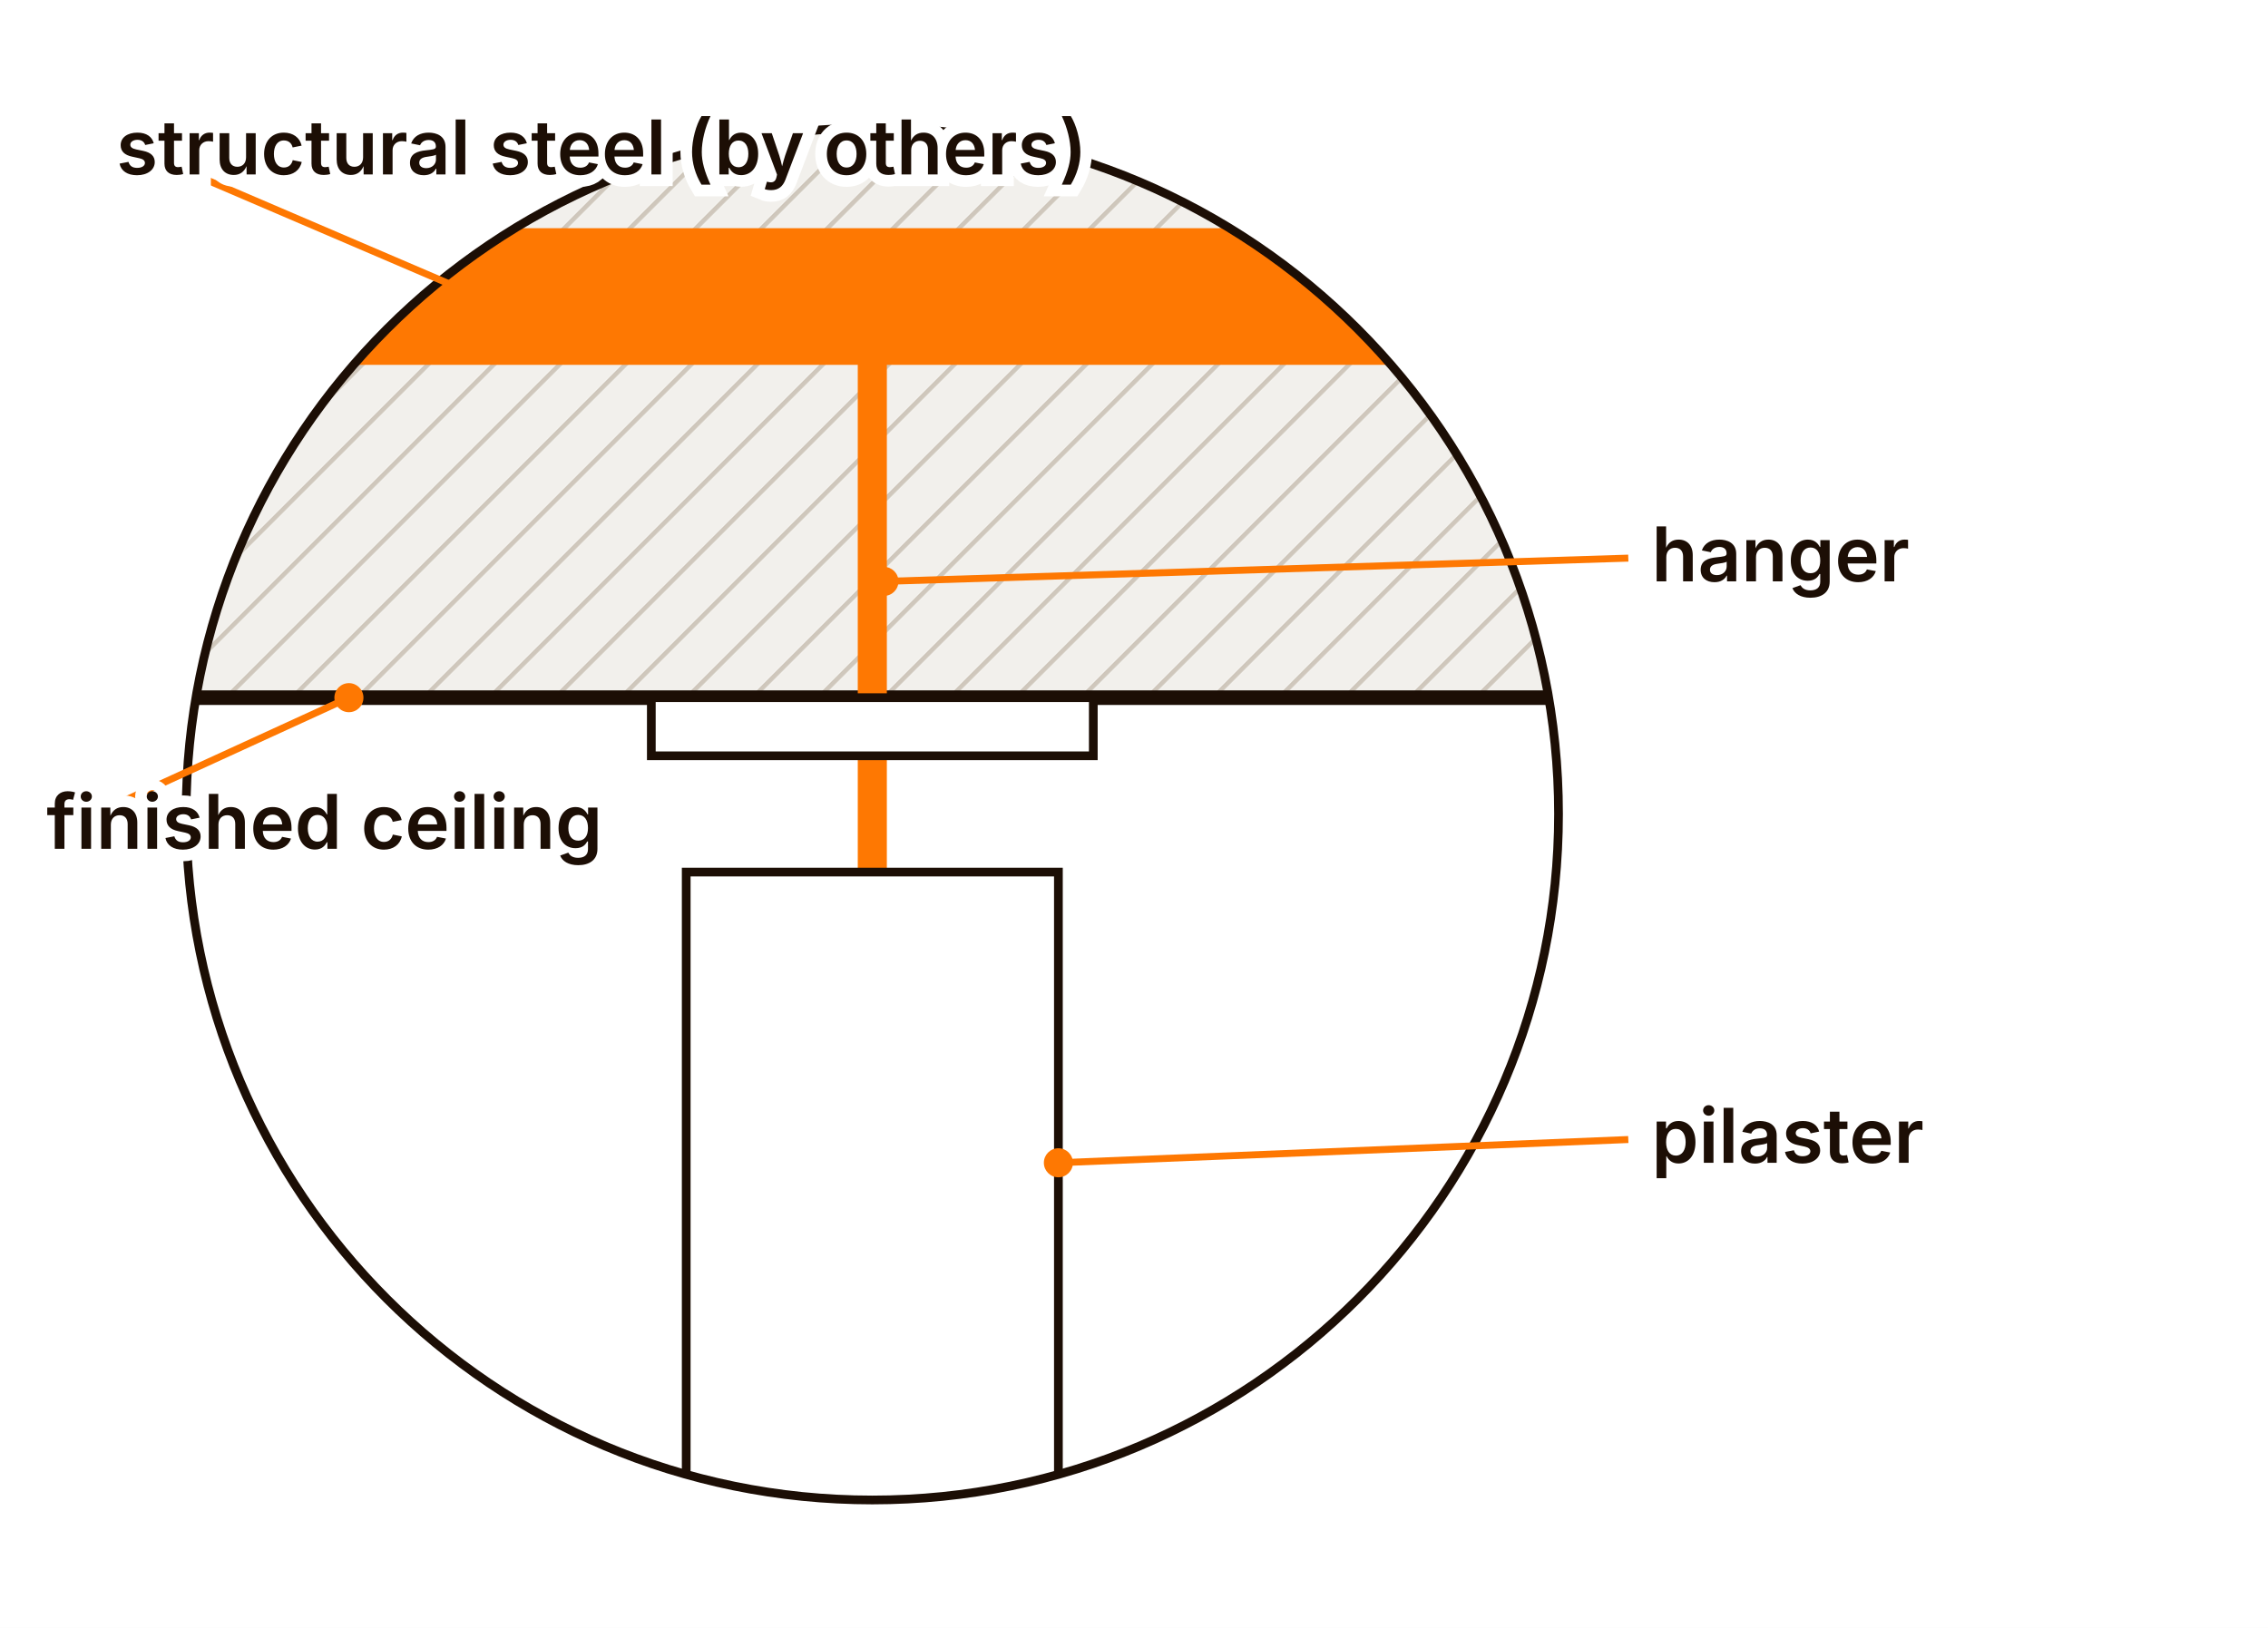
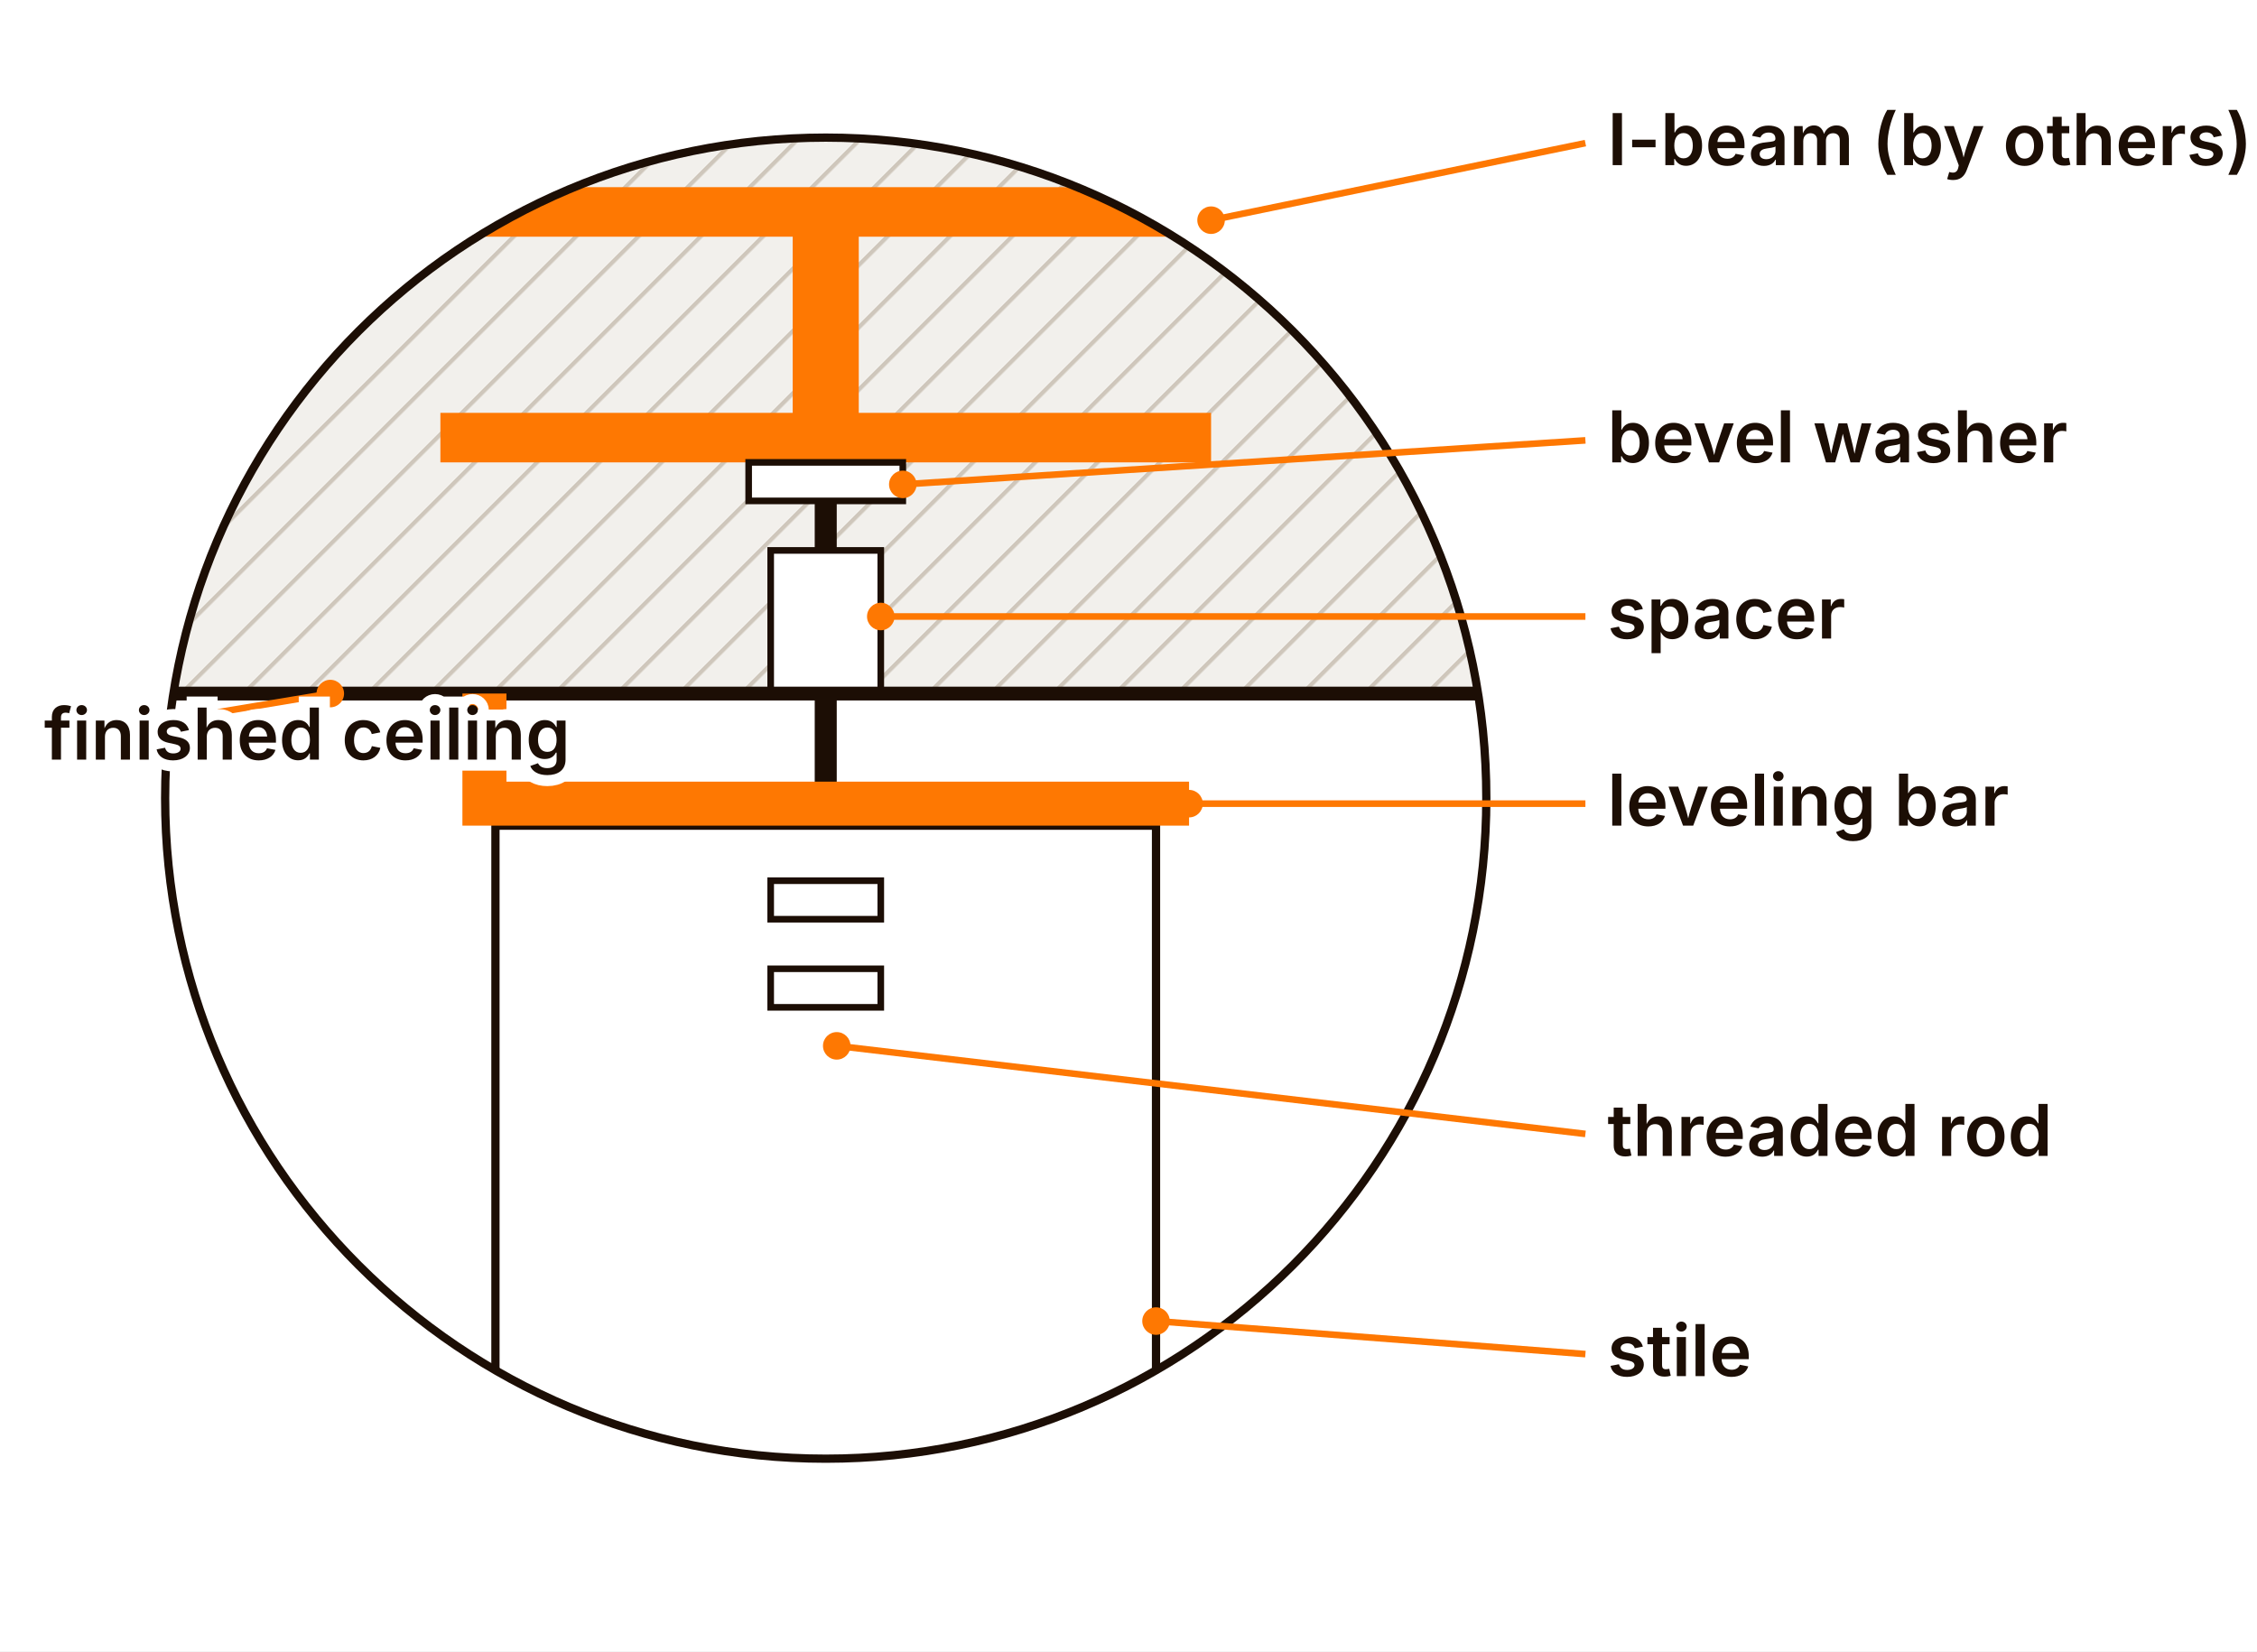
- <svg xmlns="http://www.w3.org/2000/svg" viewBox="0 0 390 280" width="390" height="280" role="img" aria-labelledby="t-mounting-ceiling-hung-detail-hanger d-mounting-ceiling-hung-detail-hanger" font-family="Inter, ui-sans-serif, system-ui, sans-serif">
+ <svg xmlns="http://www.w3.org/2000/svg" viewBox="0 0 410 300" width="410" height="300" role="img" aria-labelledby="t-mounting-ceiling-hung-detail-hanger d-mounting-ceiling-hung-detail-hanger" font-family="Inter, ui-sans-serif, system-ui, sans-serif">
  <defs>
    <pattern id="hatch-mounting-ceiling-hung-detail-hanger" width="8" height="8" patternUnits="userSpaceOnUse" patternTransform="rotate(45)">
      <rect width="8" height="8" fill="#f2f0ec" />
      <line x1="0" y1="0" x2="0" y2="8" stroke="#cfc7bc" stroke-width="1.5" />
    </pattern>
    <marker id="tick-mounting-ceiling-hung-detail-hanger" viewBox="0 0 10 10" refX="5" refY="5" markerWidth="8" markerHeight="8" orient="auto">
      <path d="M2 8 L8 2" stroke="#7a6a5e" stroke-width="1.5" />
    </marker>
  </defs>
-   <rect width="390" height="280" fill="#ffffff" />
+   <rect width="410" height="300" fill="#ffffff" />
  <clipPath id="c-mounting-ceiling-hung-detail-hanger">
-     <circle cx="150" cy="140" r="118" />
+     <circle cx="150" cy="145" r="120" />
  </clipPath>
  <g clip-path="url(#c-mounting-ceiling-hung-detail-hanger)">
-     <rect x="0" y="0" width="390" height="120" fill="url(#hatch-mounting-ceiling-hung-detail-hanger)" stroke="none" stroke-width="1.5" />
-     <rect x="60" y="40" width="180" height="22" fill="#fe7802" stroke="#fe7802" stroke-width="1.5" />
-     <line x1="0" y1="120" x2="390" y2="120" stroke="#1c0e05" stroke-width="2.5" />
-     <line x1="150" y1="62" x2="150" y2="160" stroke="#fe7802" stroke-width="5" />
-     <rect x="118" y="150" width="64" height="160" fill="#ffffff" stroke="#1c0e05" stroke-width="1.5" />
-     <rect x="112" y="120" width="76" height="10" fill="#ffffff" stroke="#1c0e05" stroke-width="1.5" />
+     <rect x="0" y="0" width="410" height="126" fill="url(#hatch-mounting-ceiling-hung-detail-hanger)" stroke="none" stroke-width="1.5" />
+     <path d="M80 34 h140 v9 h-64 v32 h64 v9 h-140 v-9 h64 v-32 h-64 z" fill="#fe7802" />
+     <line x1="150" y1="84" x2="150" y2="200" stroke="#1c0e05" stroke-width="4" />
+     <rect x="136" y="84" width="28" height="7" fill="#ffffff" stroke="#1c0e05" stroke-width="1.2" />
+     <rect x="140" y="100" width="20" height="26" fill="#ffffff" stroke="#1c0e05" stroke-width="1.2" />
+     <line x1="0" y1="126" x2="410" y2="126" stroke="#1c0e05" stroke-width="2.5" />
+     <rect x="90" y="150" width="120" height="160" fill="#ffffff" stroke="#1c0e05" stroke-width="1.5" />
+     <path d="M84 150 h132 v-8 h-124 v-16 h-8 z" fill="#fe7802" />
+     <rect x="140" y="160" width="20" height="7" fill="#ffffff" stroke="#1c0e05" stroke-width="1.2" />
+     <rect x="140" y="176" width="20" height="7" fill="#ffffff" stroke="#1c0e05" stroke-width="1.2" />
  </g>
-   <circle cx="150" cy="140" r="118" fill="none" stroke="#1c0e05" stroke-width="1.5" />
-   <line x1="24" y1="26" x2="80" y2="50" stroke="#fe7802" stroke-width="1.2" />
-   <circle cx="80" cy="50" r="2.5" fill="#fe7802" />
-   <text x="20" y="30" font-size="13" font-weight="600" fill="#1c0e05" text-anchor="start" paint-order="stroke" stroke="#fff" stroke-width="4">structural steel (by others)</text>
-   <line x1="280" y1="96" x2="152" y2="100" stroke="#fe7802" stroke-width="1.2" />
-   <circle cx="152" cy="100" r="2.5" fill="#fe7802" />
-   <text x="284" y="100" font-size="13" font-weight="600" fill="#1c0e05" text-anchor="start" paint-order="stroke" stroke="#fff" stroke-width="4">hanger</text>
-   <line x1="12" y1="142" x2="60" y2="120" stroke="#fe7802" stroke-width="1.2" />
-   <circle cx="60" cy="120" r="2.5" fill="#fe7802" />
-   <text x="8" y="146" font-size="13" font-weight="600" fill="#1c0e05" text-anchor="start" paint-order="stroke" stroke="#fff" stroke-width="4">finished ceiling</text>
-   <line x1="280" y1="196" x2="182" y2="200" stroke="#fe7802" stroke-width="1.2" />
-   <circle cx="182" cy="200" r="2.5" fill="#fe7802" />
-   <text x="284" y="200" font-size="13" font-weight="600" fill="#1c0e05" text-anchor="start" paint-order="stroke" stroke="#fff" stroke-width="4">pilaster</text>
+   <circle cx="150" cy="145" r="120" fill="none" stroke="#1c0e05" stroke-width="1.5" />
+   <line x1="288" y1="26" x2="220" y2="40" stroke="#fe7802" stroke-width="1.2" />
+   <circle cx="220" cy="40" r="2.5" fill="#fe7802" />
+   <text x="292" y="30" font-size="13" font-weight="600" fill="#1c0e05" paint-order="stroke" stroke="#fff" stroke-width="4">I-beam (by others)</text>
+   <line x1="288" y1="80" x2="164" y2="88" stroke="#fe7802" stroke-width="1.2" />
+   <circle cx="164" cy="88" r="2.5" fill="#fe7802" />
+   <text x="292" y="84" font-size="13" font-weight="600" fill="#1c0e05" paint-order="stroke" stroke="#fff" stroke-width="4">bevel washer</text>
+   <line x1="288" y1="112" x2="160" y2="112" stroke="#fe7802" stroke-width="1.2" />
+   <circle cx="160" cy="112" r="2.5" fill="#fe7802" />
+   <text x="292" y="116" font-size="13" font-weight="600" fill="#1c0e05" paint-order="stroke" stroke="#fff" stroke-width="4">spacer</text>
+   <line x1="12" y1="134" x2="60" y2="126" stroke="#fe7802" stroke-width="1.2" />
+   <circle cx="60" cy="126" r="2.5" fill="#fe7802" />
+   <text x="8" y="138" font-size="13" font-weight="600" fill="#1c0e05" paint-order="stroke" stroke="#fff" stroke-width="4">finished ceiling</text>
+   <line x1="288" y1="146" x2="216" y2="146" stroke="#fe7802" stroke-width="1.2" />
+   <circle cx="216" cy="146" r="2.5" fill="#fe7802" />
+   <text x="292" y="150" font-size="13" font-weight="600" fill="#1c0e05" paint-order="stroke" stroke="#fff" stroke-width="4">leveling bar</text>
+   <line x1="288" y1="206" x2="152" y2="190" stroke="#fe7802" stroke-width="1.2" />
+   <circle cx="152" cy="190" r="2.5" fill="#fe7802" />
+   <text x="292" y="210" font-size="13" font-weight="600" fill="#1c0e05" paint-order="stroke" stroke="#fff" stroke-width="4">threaded rod</text>
+   <line x1="288" y1="246" x2="210" y2="240" stroke="#fe7802" stroke-width="1.2" />
+   <circle cx="210" cy="240" r="2.5" fill="#fe7802" />
+   <text x="292" y="250" font-size="13" font-weight="600" fill="#1c0e05" paint-order="stroke" stroke="#fff" stroke-width="4">stile</text>
</svg>
